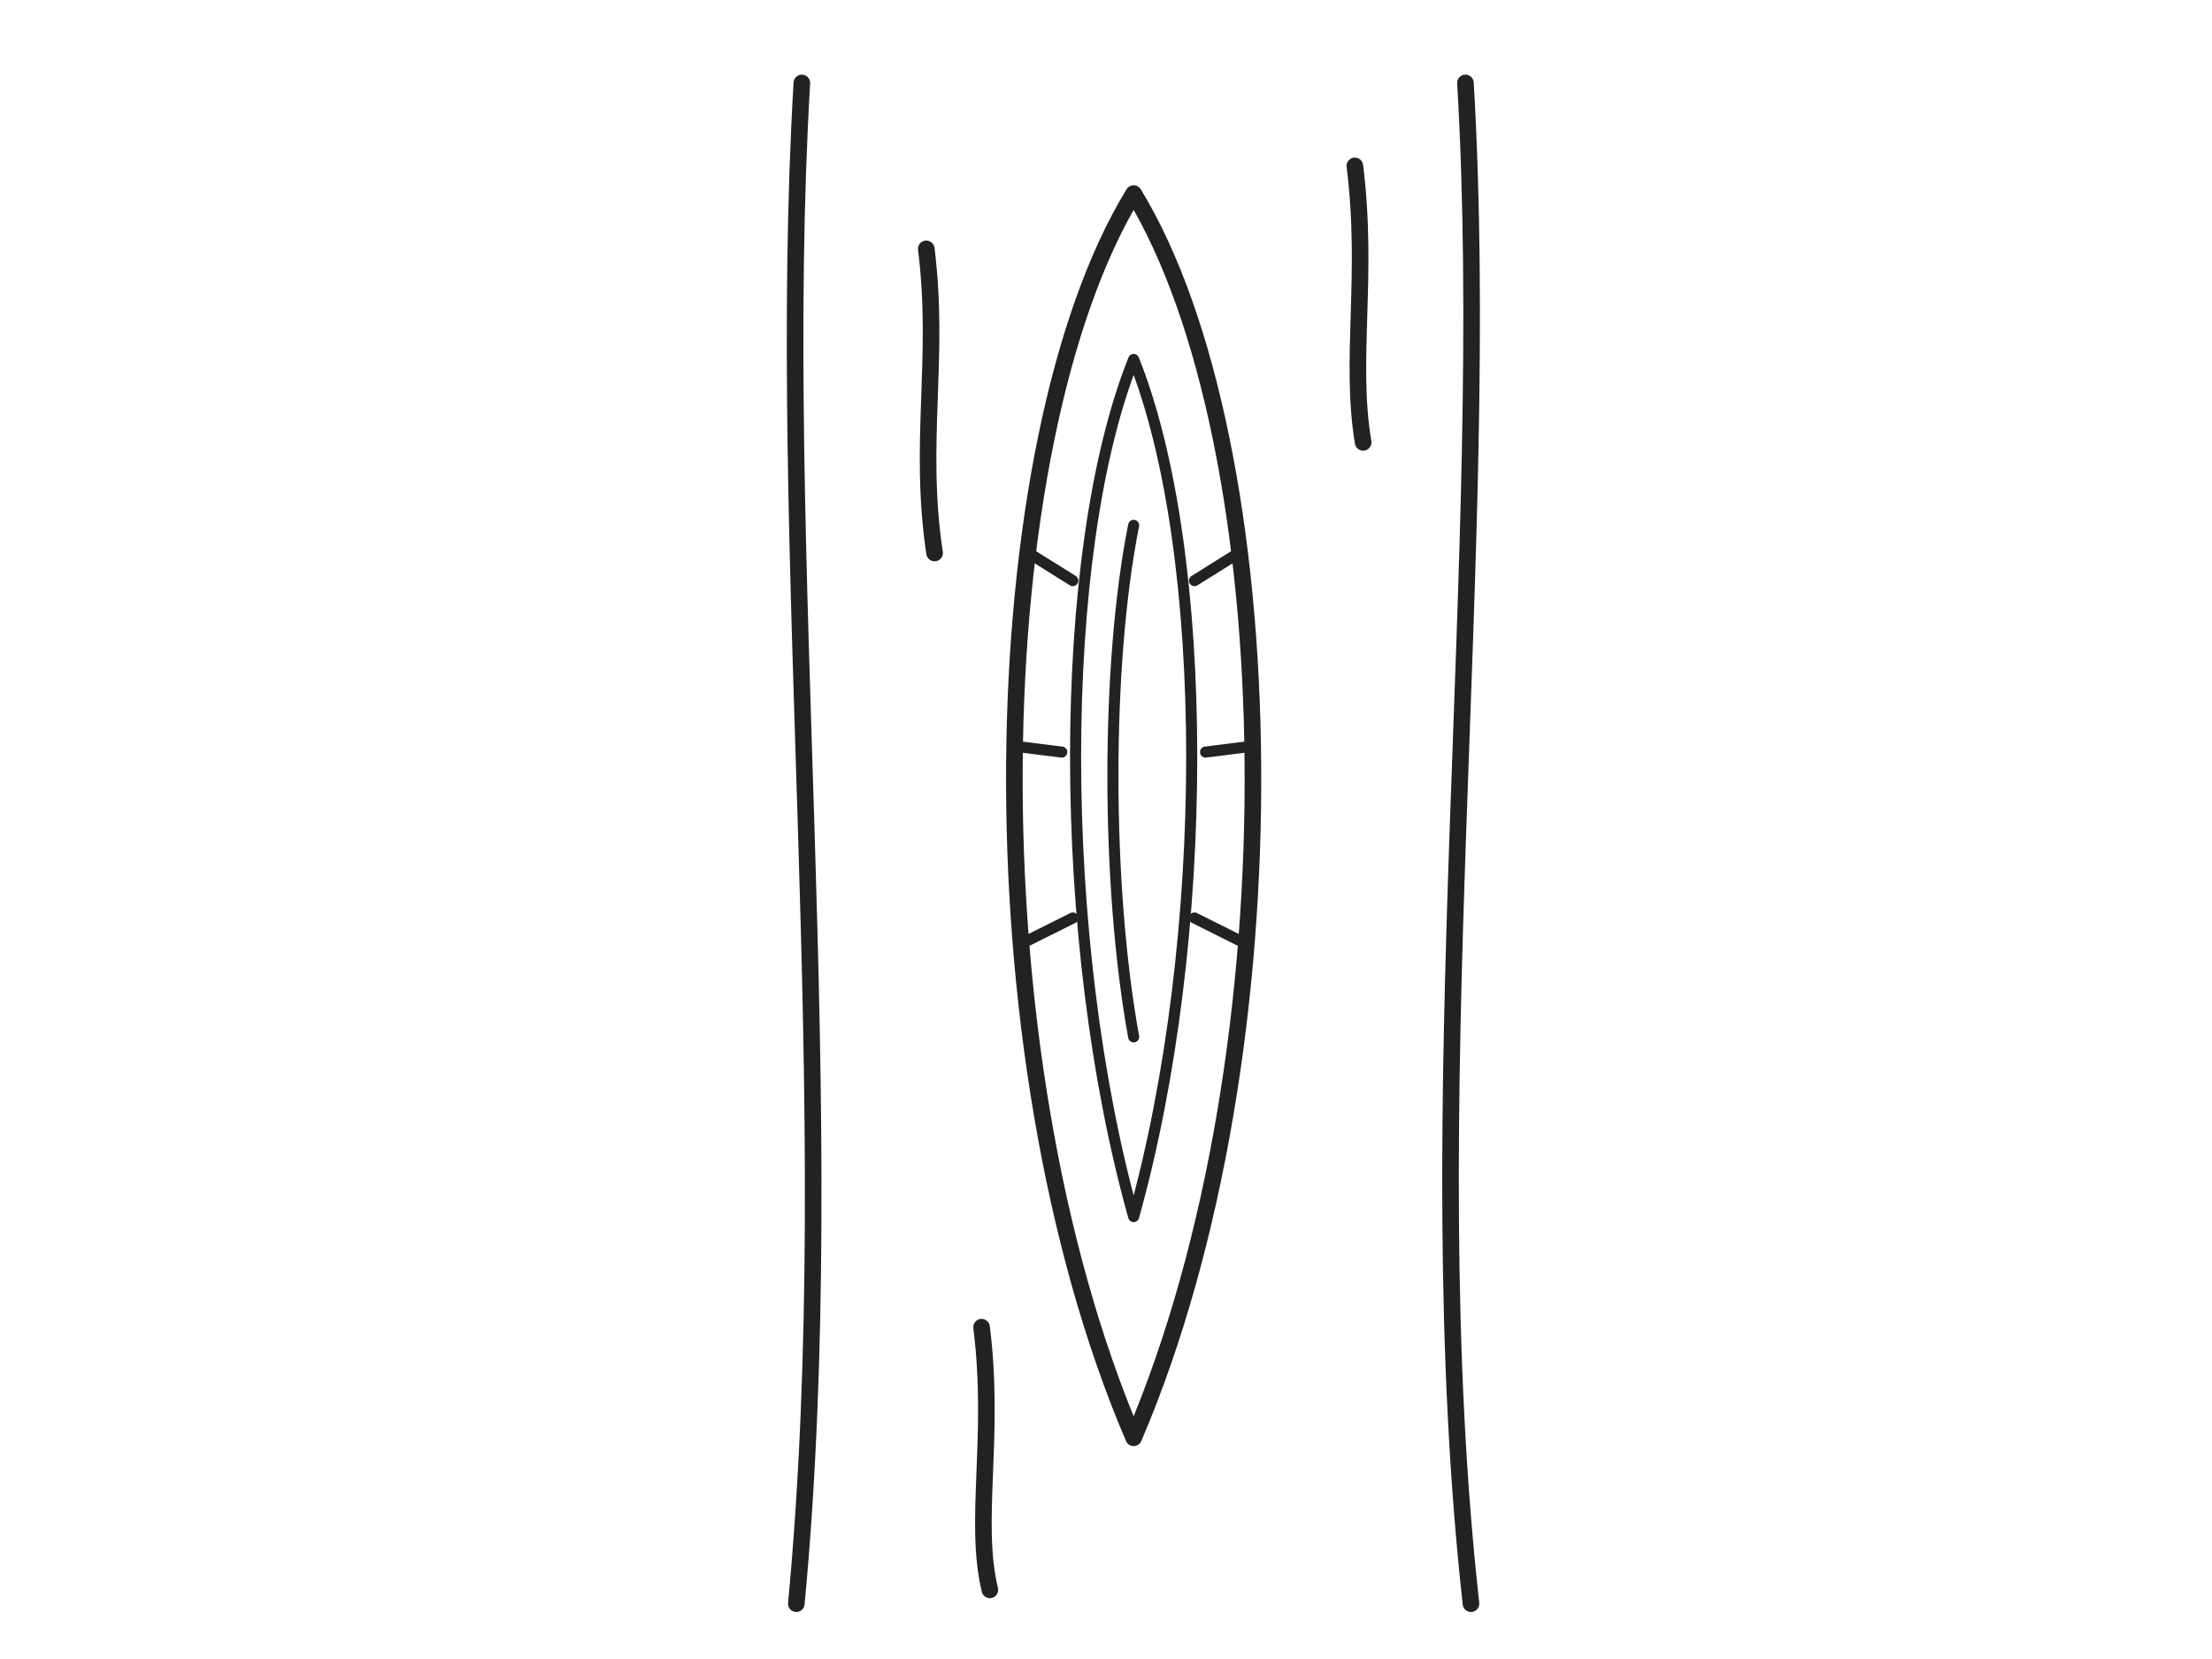
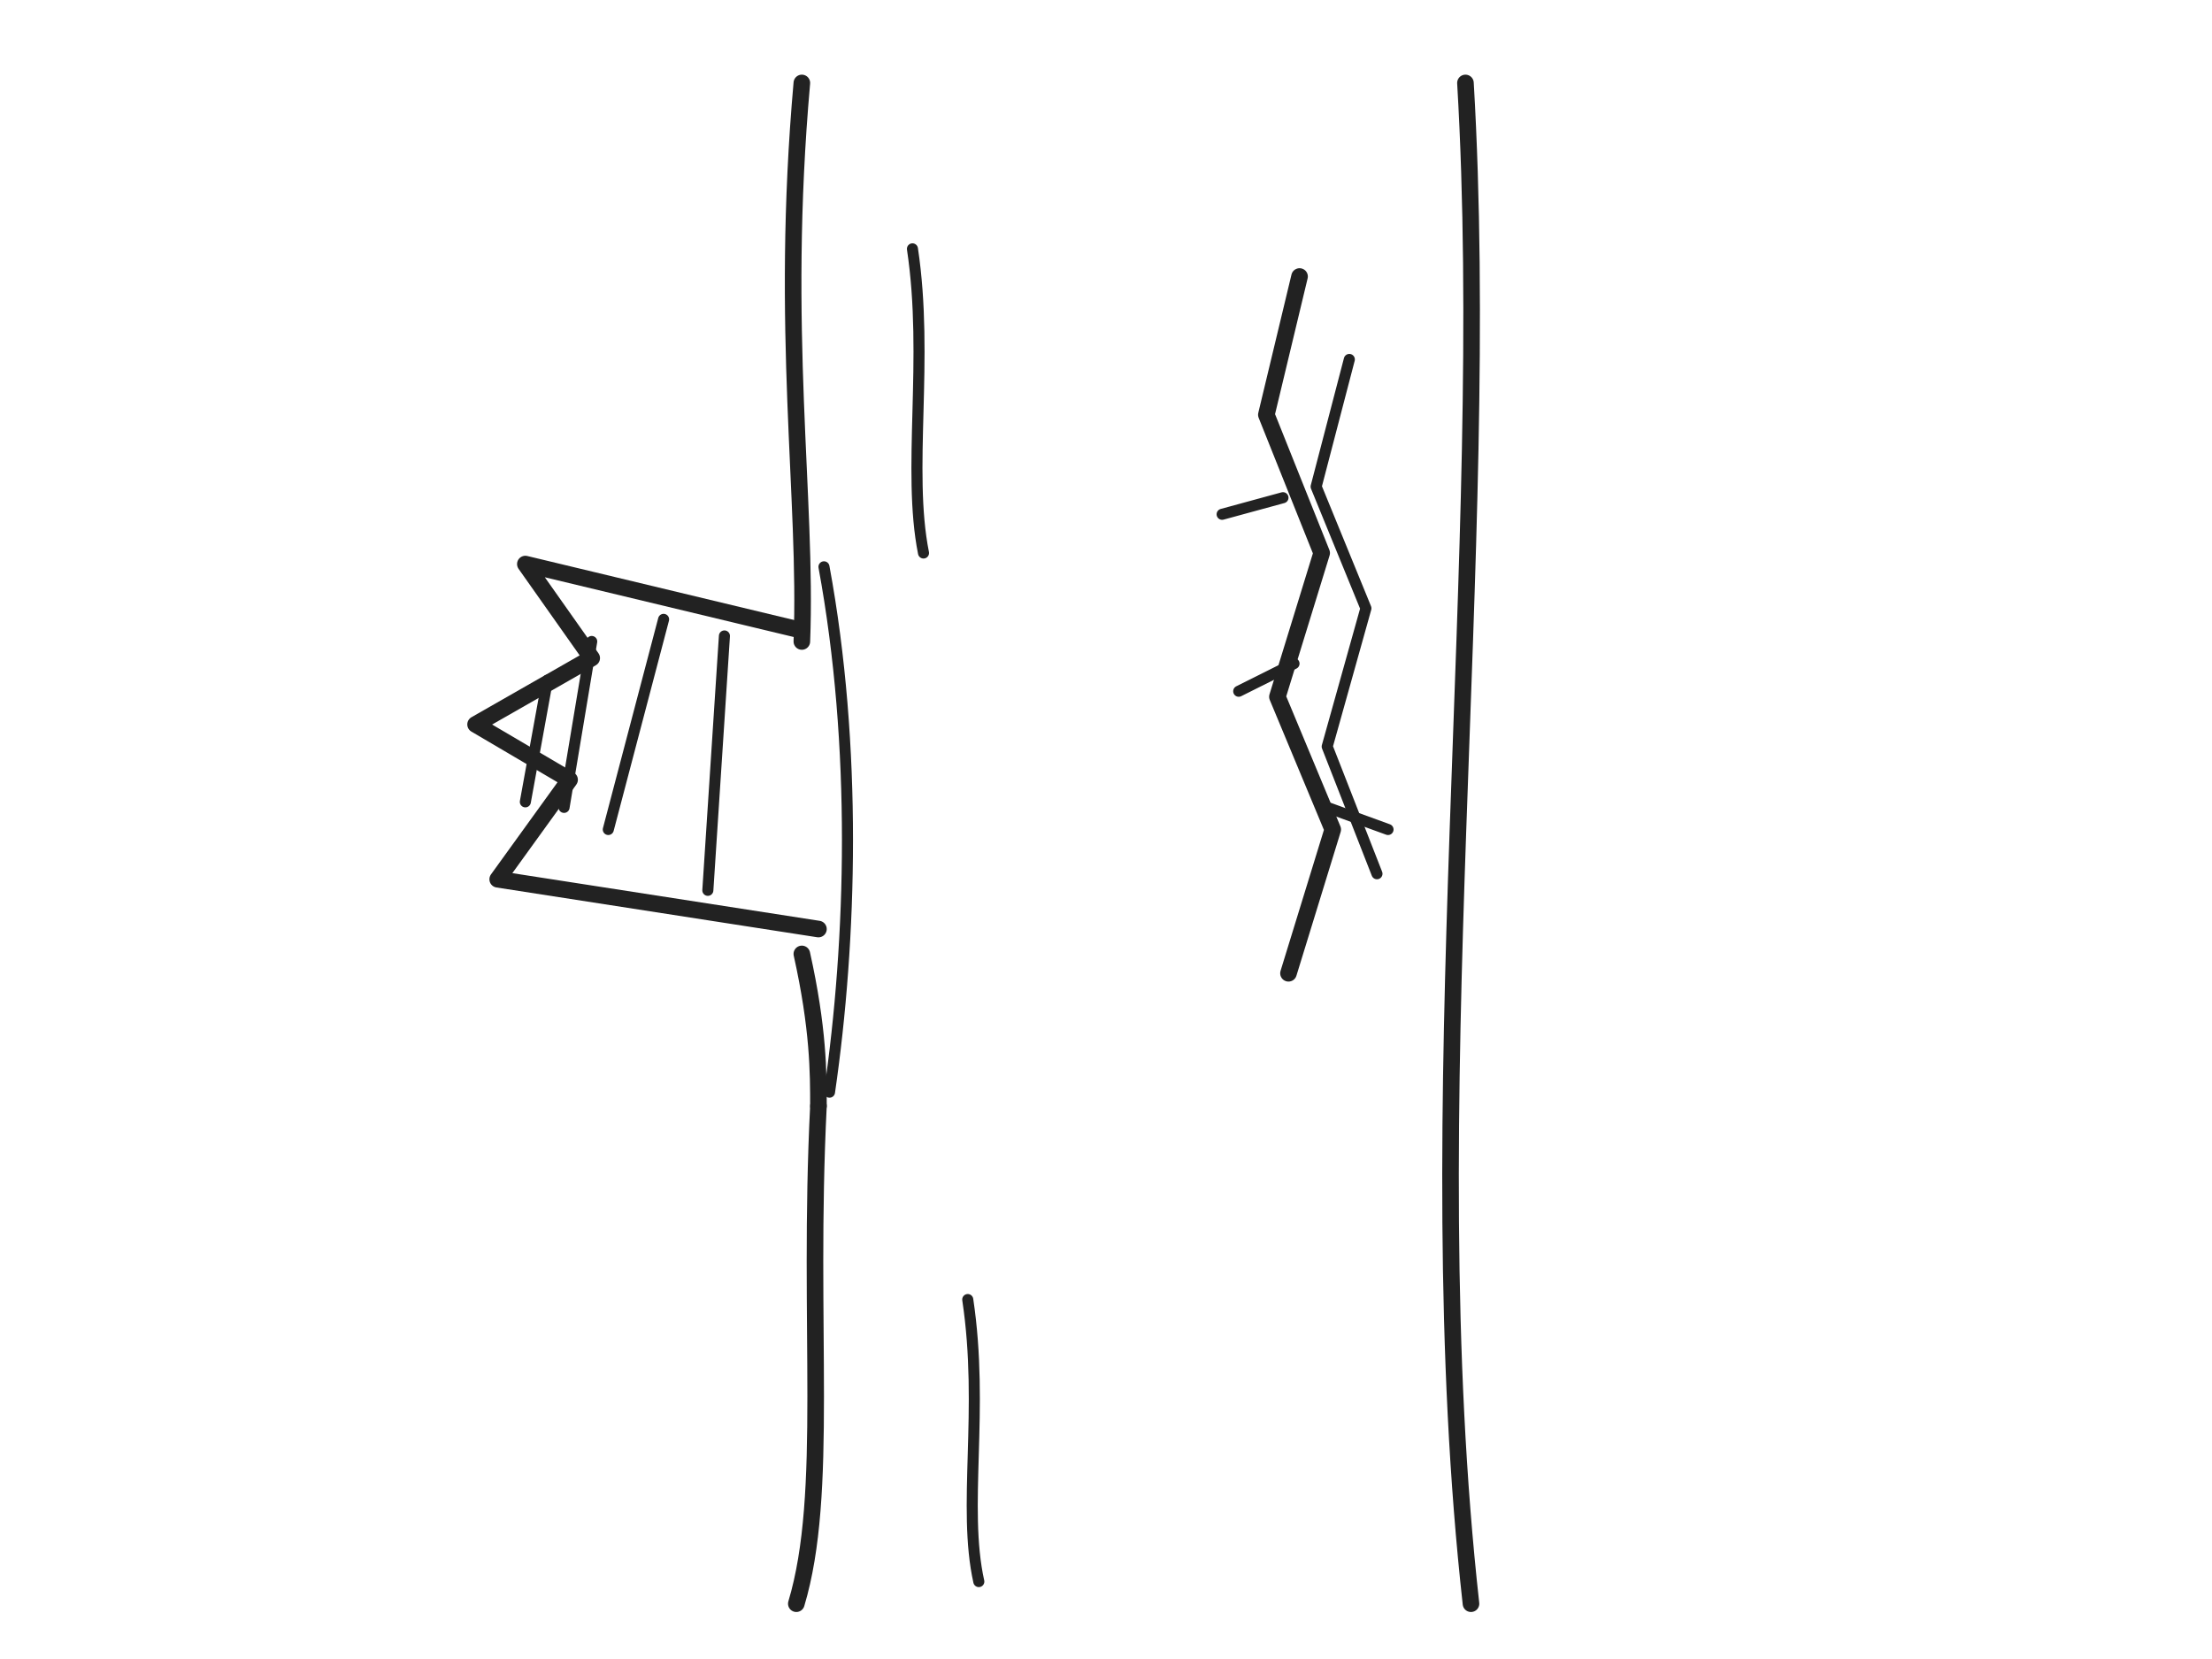
<svg xmlns="http://www.w3.org/2000/svg" viewBox="0 0 800 600" width="800" height="600">
  <rect width="800" height="600" fill="#fff" />
  <g fill="none" stroke="#222" stroke-width="6" stroke-linecap="round" stroke-linejoin="round">
-     <path d="M290 30 C280 200 305 400 288 580" />
+     <path d="M290 30 C282 120 292 180 290 232" />
+     <path d="M296 400 C292 480 300 540 288 580" />
    <path d="M530 30 C540 200 512 400 532 580" />
-     <path d="M335 90 C340 130 332 160 338 200" />
-     <path d="M355 480 C360 520 352 550 358 575" />
-     <path d="M490 60 C495 100 488 130 493 160" />
-     <path d="M410 70 C355 160 350 380 410 520 C470 380 465 160 410 70 Z" />
-     <path d="M410 130 C382 200 382 340 410 440 C438 340 438 200 410 130 Z" stroke-width="4" />
-     <path d="M410 190 C400 240 400 320 410 375" stroke-width="4" />
-     <path d="M372 200 L388 210 M368 270 L384 272 M372 340 L388 332 M448 200 L432 210 M452 270 L436 272 M448 340 L432 332" stroke-width="4" />
+     <path d="M290 228 L190 204 L214 238 L172 262 L206 282 L180 318 L296 336" stroke-width="6" />
+     <path d="M240 224 L220 300 M214 232 L204 292 M262 230 L256 322 M198 246 L190 290" stroke-width="4" />
+     <path d="M298 205 C310 270 308 340 300 395" stroke-width="4" />
+     <path d="M290 345 C296 372 296 388 296 400" stroke-width="6" />
+     <path d="M470 100 L458 150 L478 200 L462 252 L482 300 L466 352" stroke-width="6" />
+     <path d="M488 130 L476 176 L494 220 L480 270 L498 316" stroke-width="4" />
+     <path d="M468 240 l-20 10 M480 292 l22 8 M464 180 l-22 6" stroke-width="4" />
+     <path d="M330 90 C336 130 328 170 334 200" stroke-width="4" />
+     <path d="M350 470 C356 510 348 545 354 572" stroke-width="4" />
  </g>
</svg>
